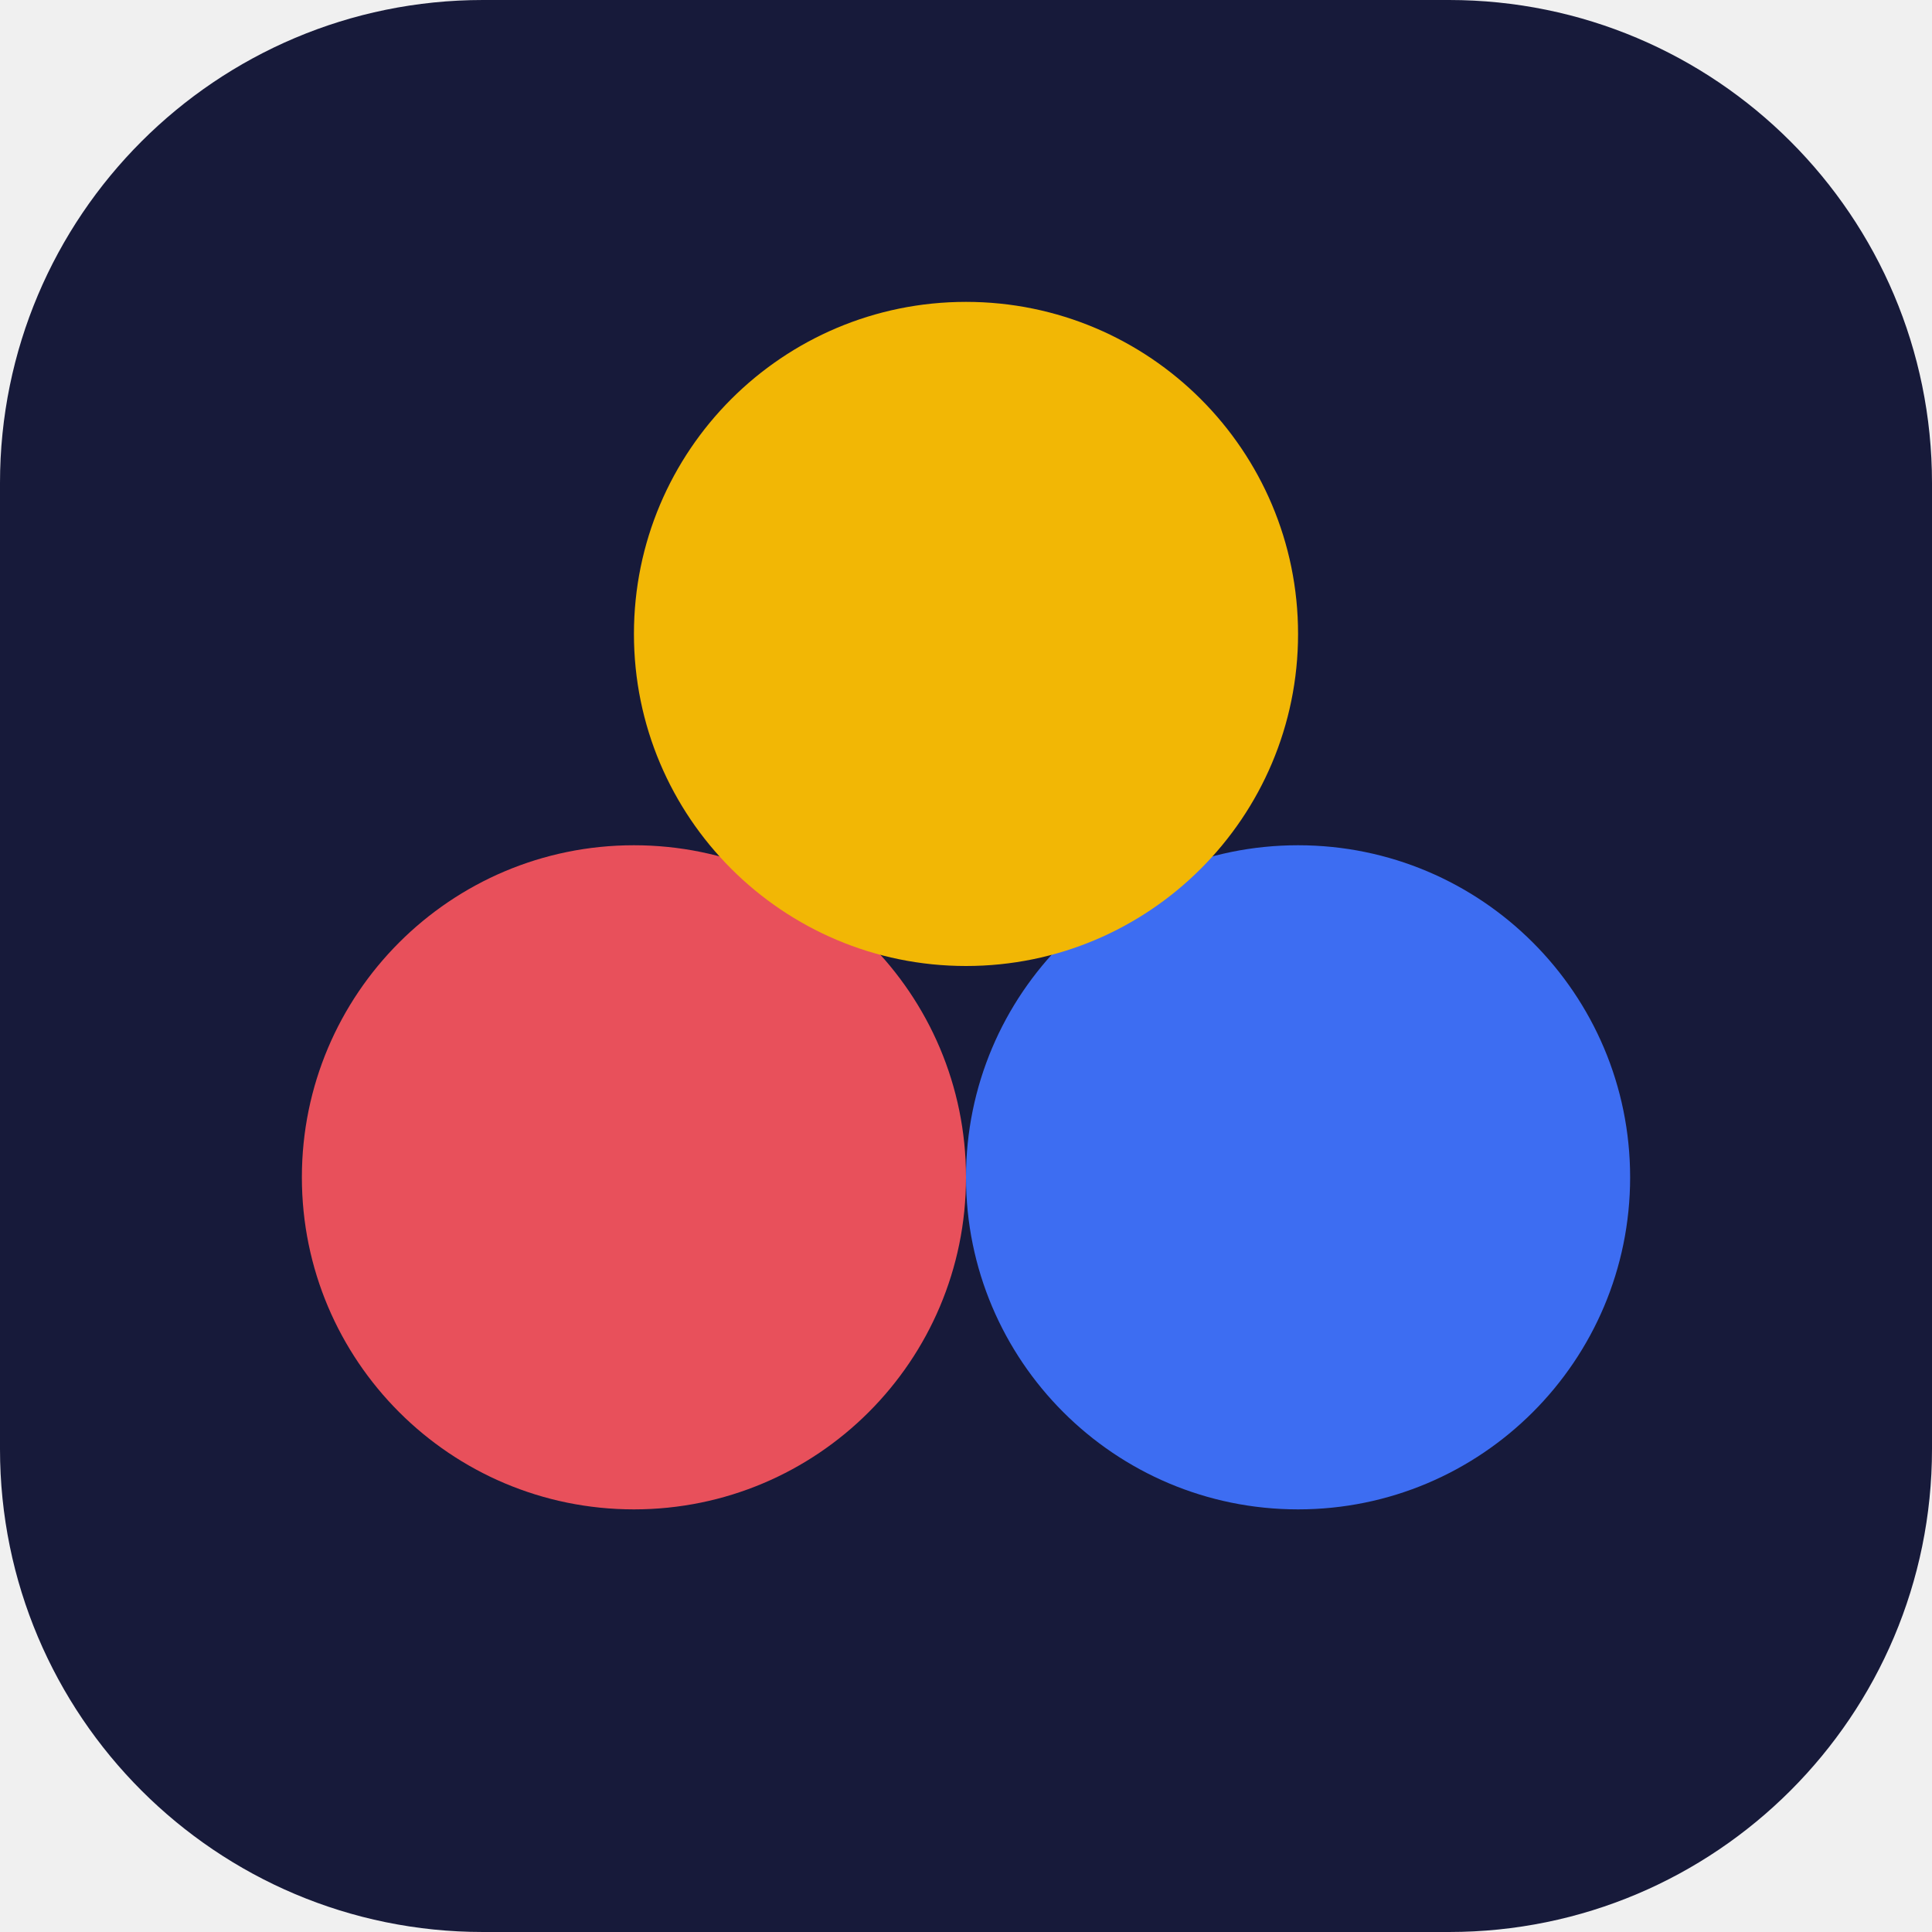
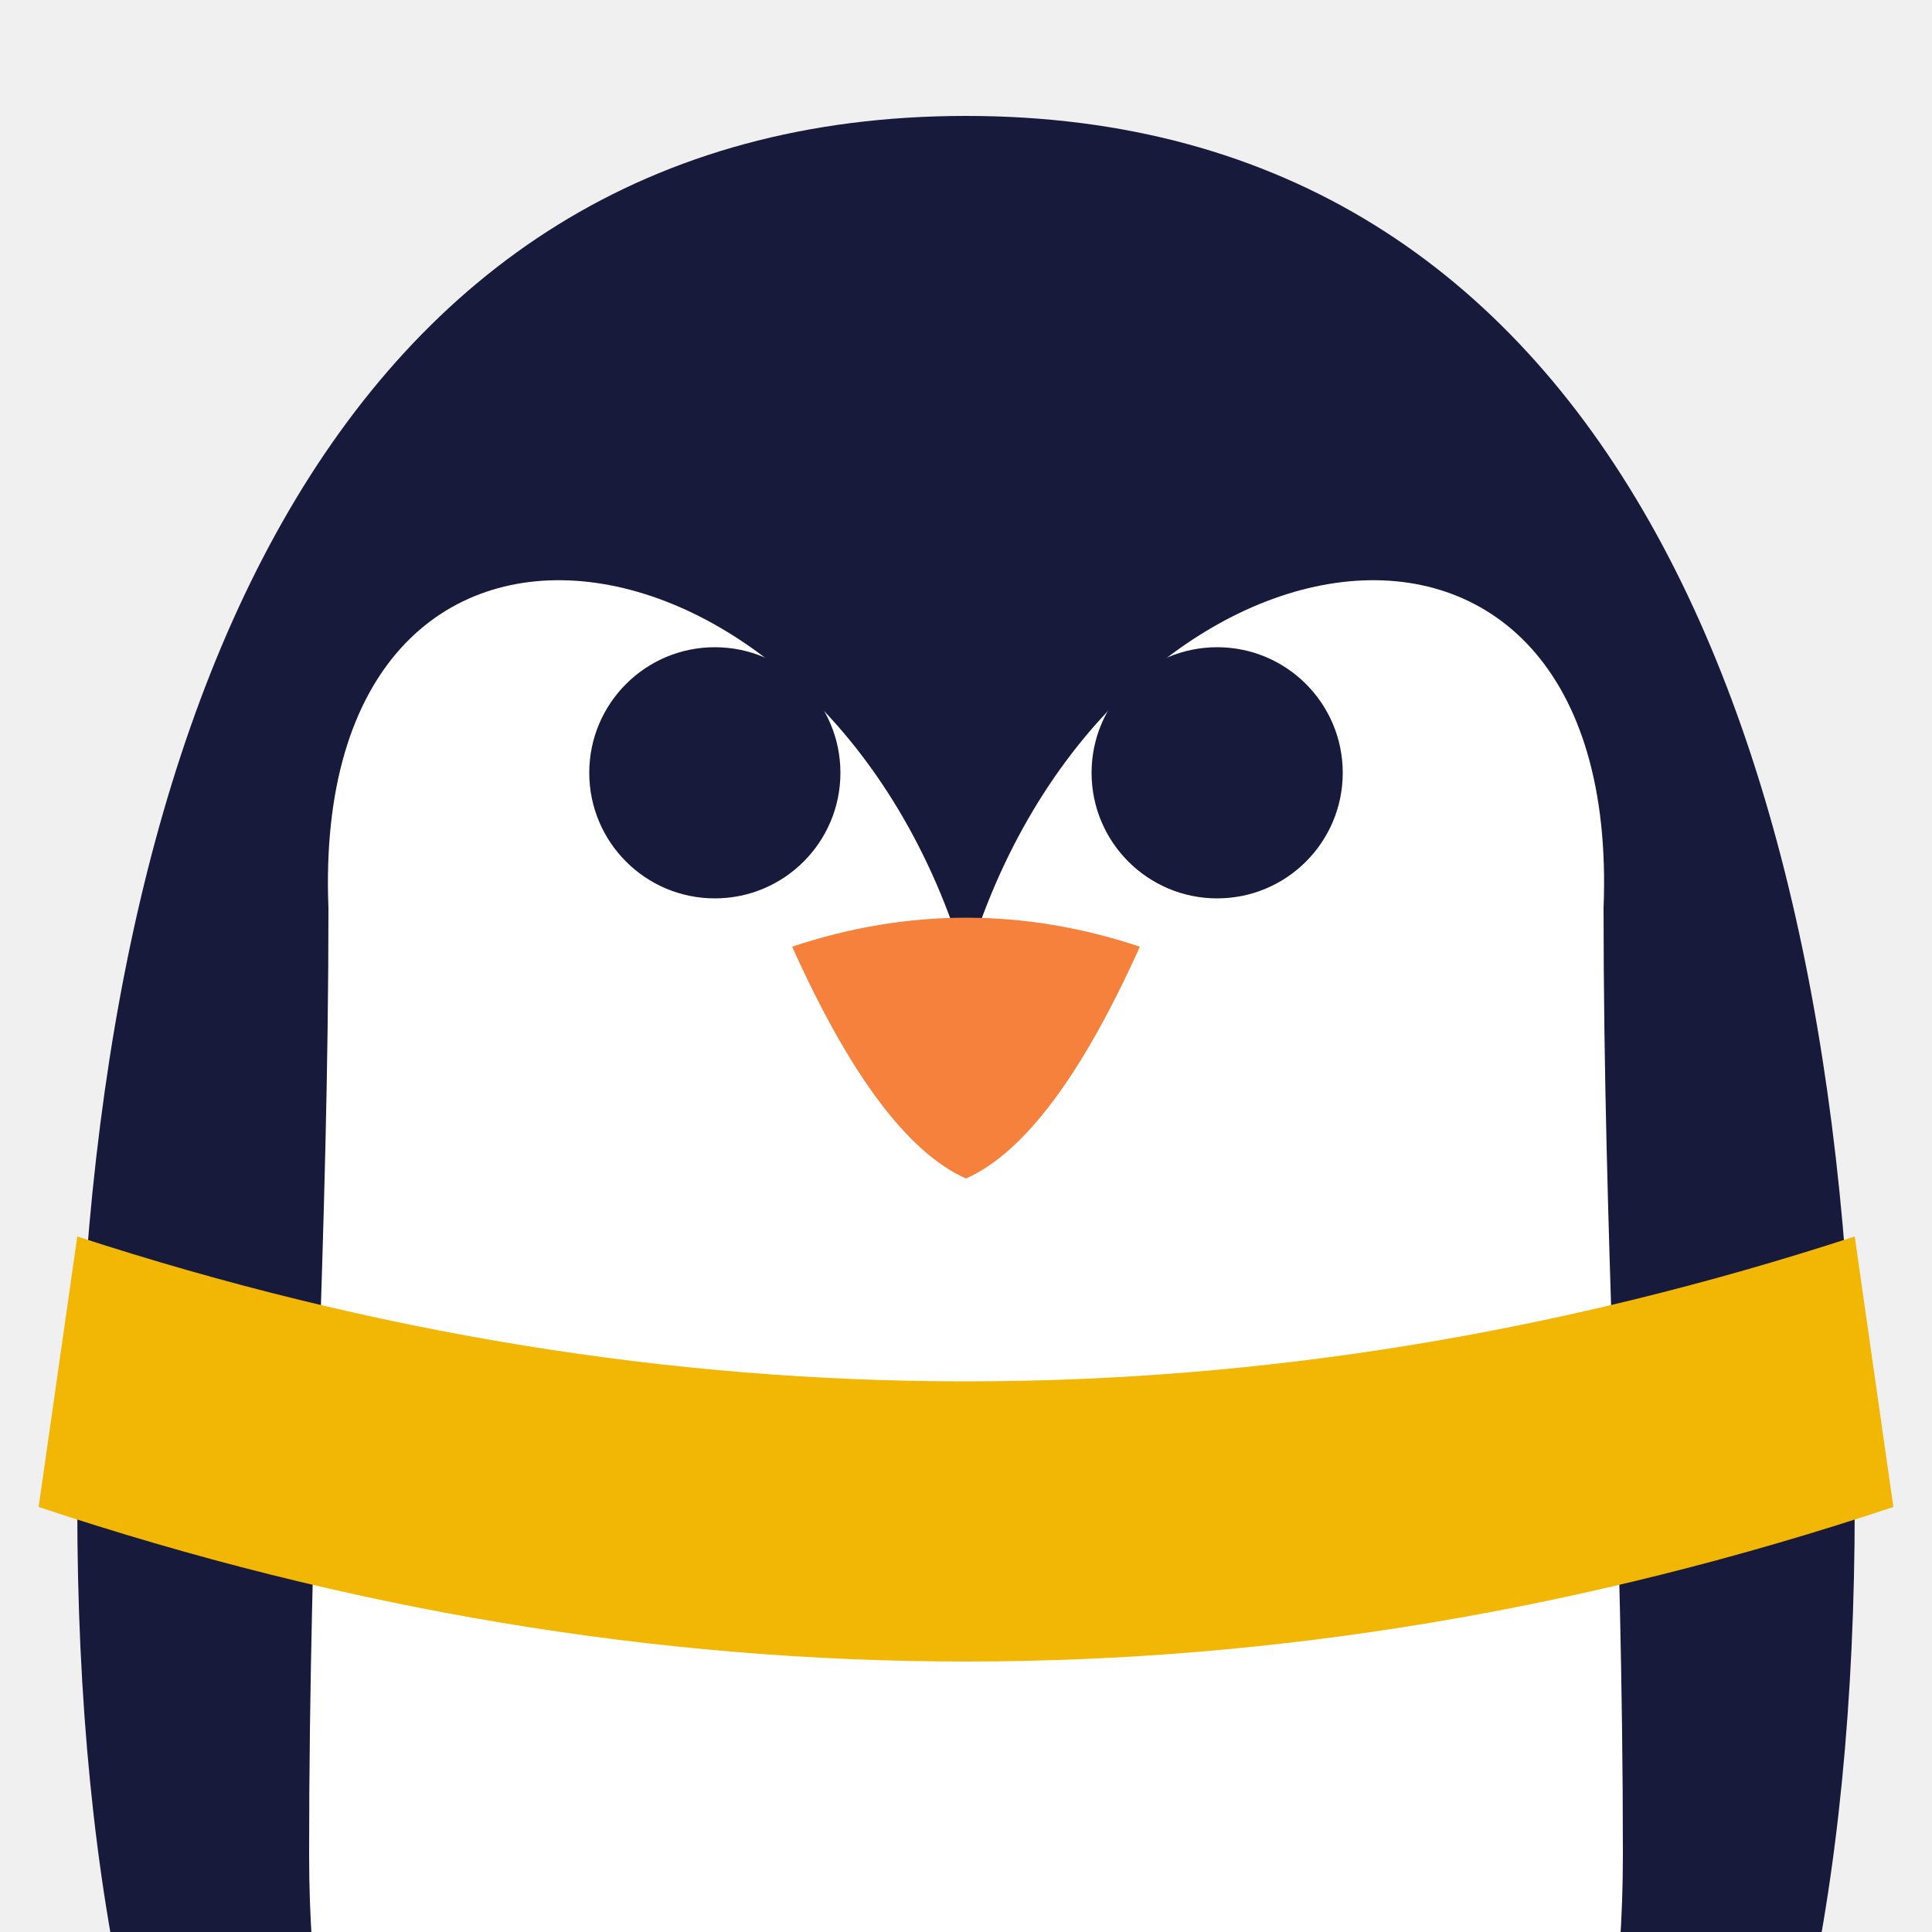
- <svg xmlns="http://www.w3.org/2000/svg" viewBox="0 0 64 64">
-   <rect width="64" height="64" rx="16" fill="#171A3A" />
-   <circle cx="21" cy="39" r="11" fill="#E8505B" />
-   <circle cx="43" cy="39" r="11" fill="#3D6DF2" />
-   <circle cx="32" cy="21" r="11" fill="#F2B705" />
+ <svg xmlns="http://www.w3.org/2000/svg" viewBox="-50 -76 100 100">
+   <path d="M0 -70 C33 -70 46 -38 46 2 C46 42 32 66 0 66 C-32 66 -46 42 -46 2 C-46 -38 -33 -70 0 -70 Z" fill="#171A3A" />
+   <path d="M0 -26 C7 -50 34 -54 33 -29 C33 -12 34 2 34 20 C34 46 20 59 0 59 C-20 59 -34 46 -34 20 C-34 2 -33 -12 -33 -29 C-34 -54 -7 -50 0 -26 Z" fill="#FFFFFF" />
+   <circle cx="-13" cy="-36" r="6.5" fill="#171A3A" />
+   <circle cx="13" cy="-36" r="6.5" fill="#171A3A" />
+   <path d="M-9 -27 Q0 -30 9 -27 Q4.5 -17 0 -15 Q-4.5 -17 -9 -27 Z" fill="#F5813D" />
+   <path d="M-46 -12 Q0 3 46 -12 L48 2 Q0 18 -48 2 Z" fill="#F2B705" />
</svg>
